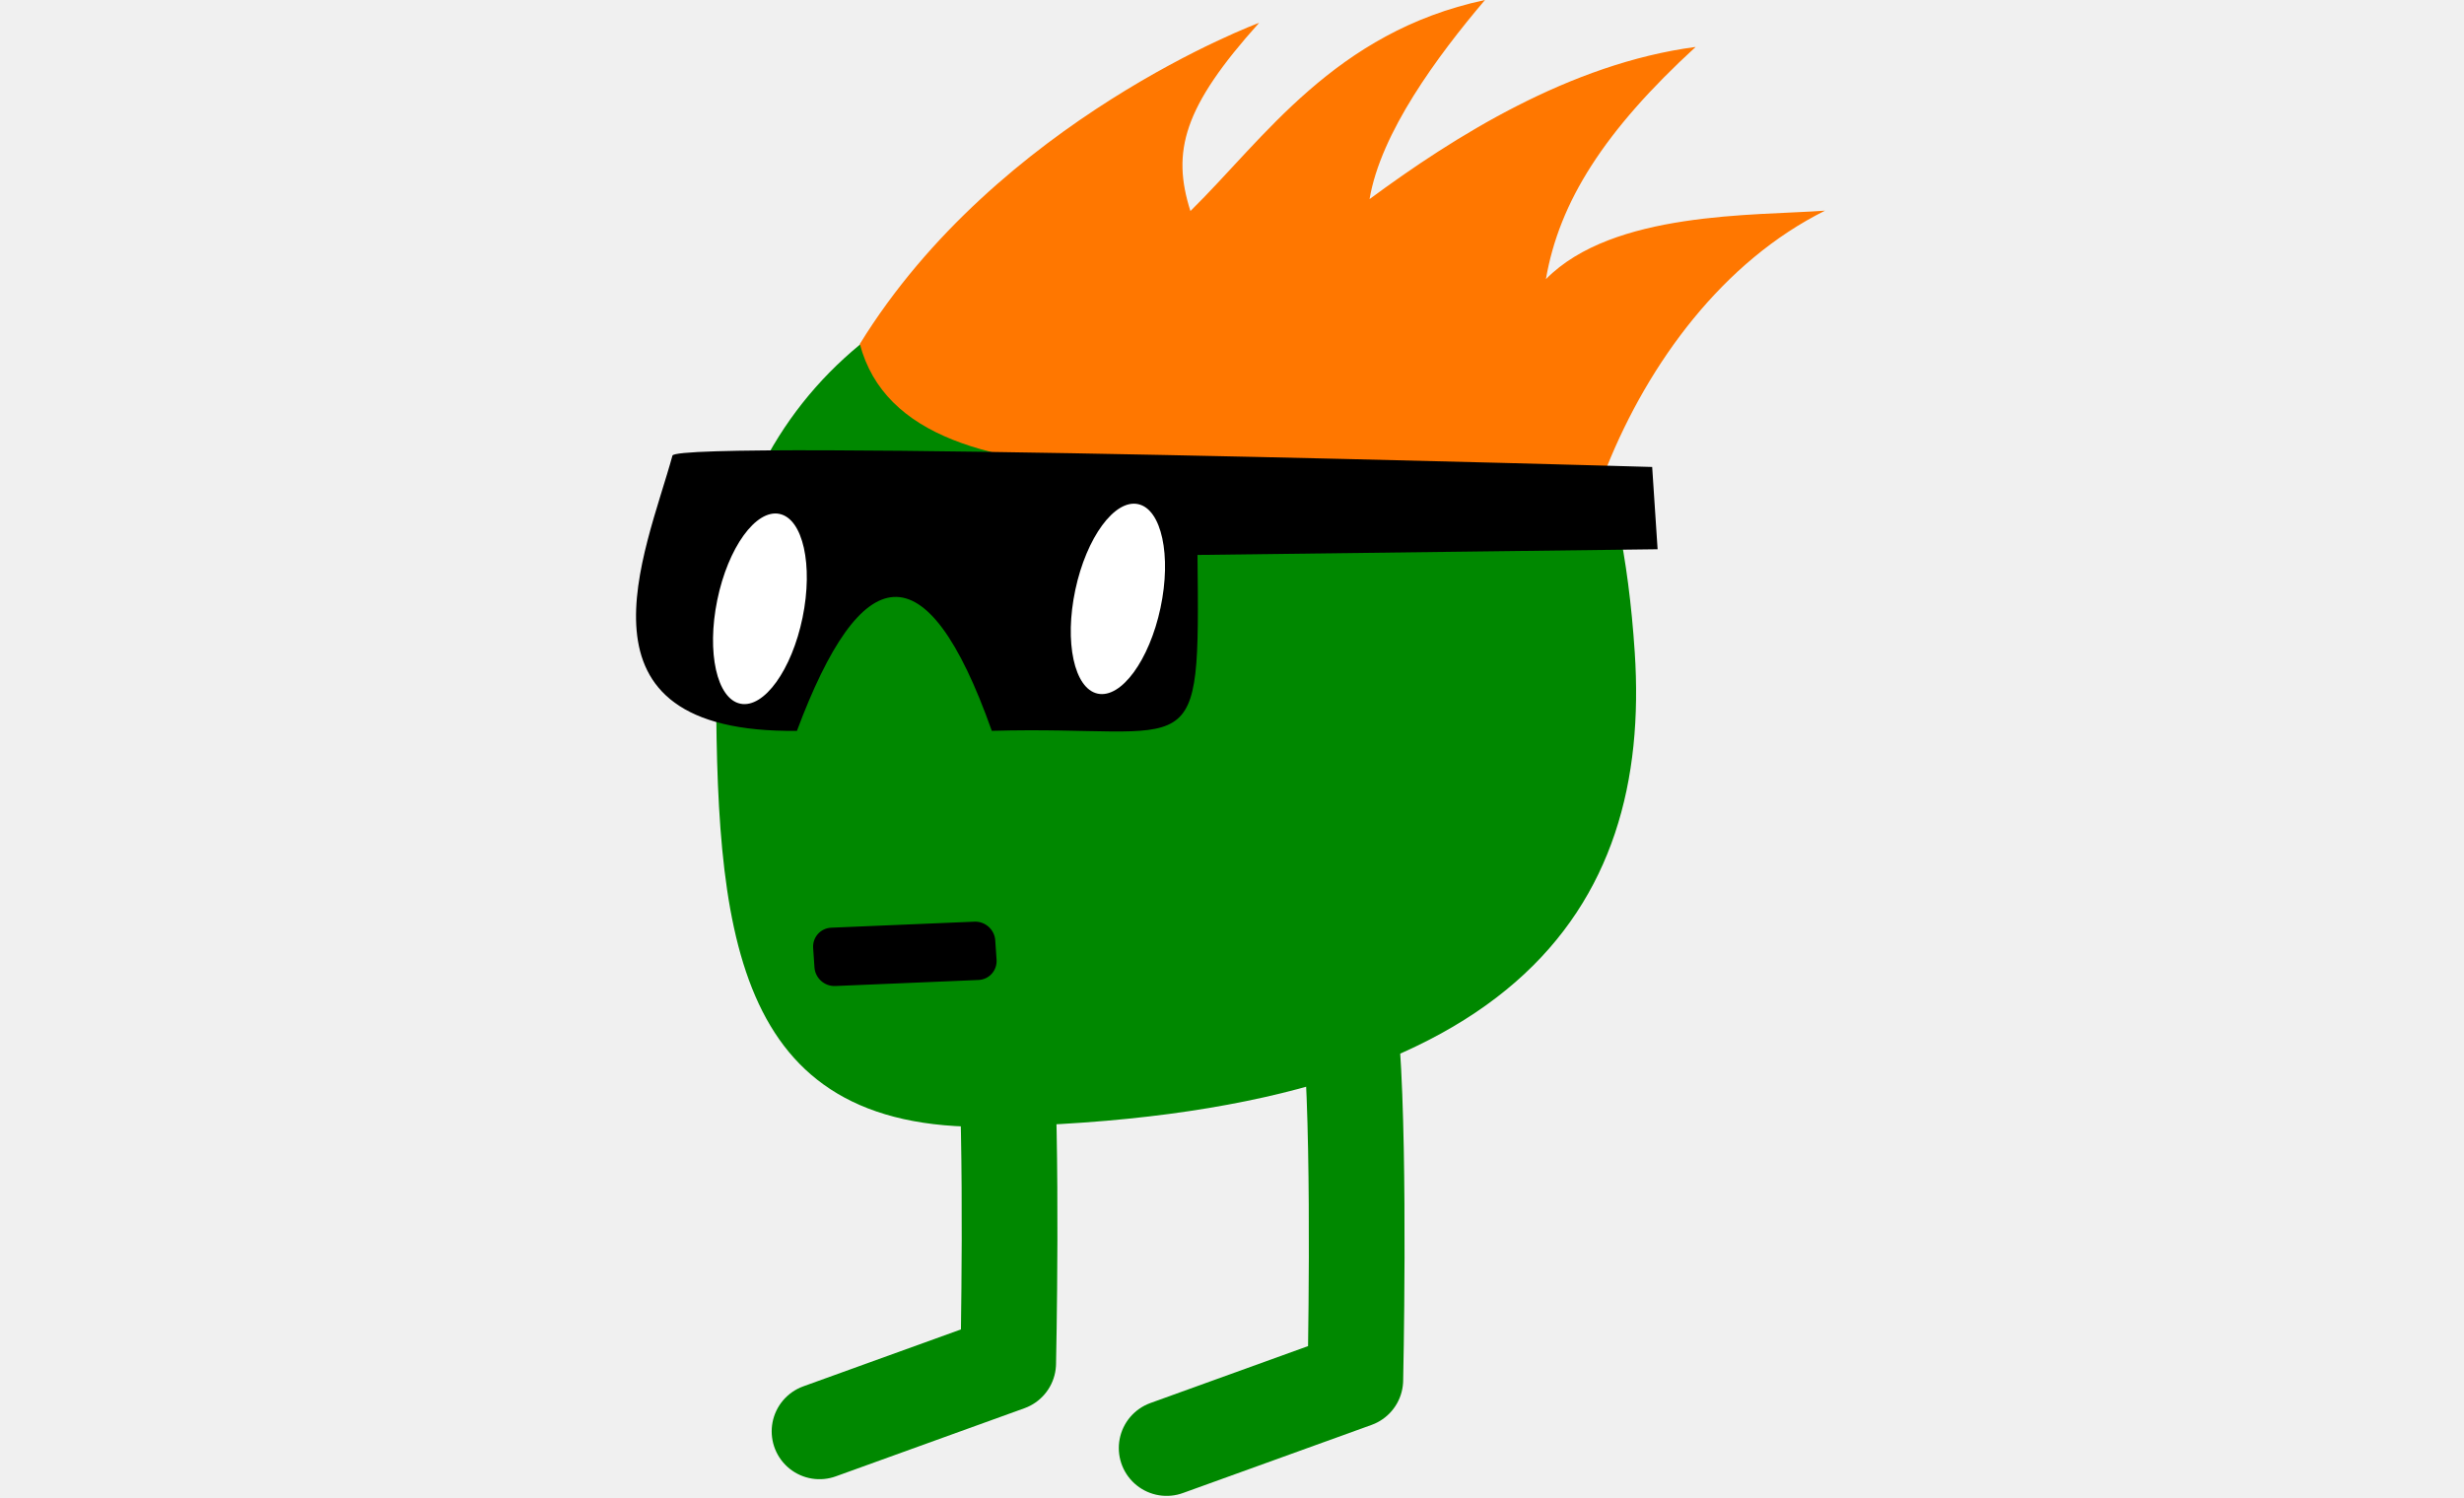
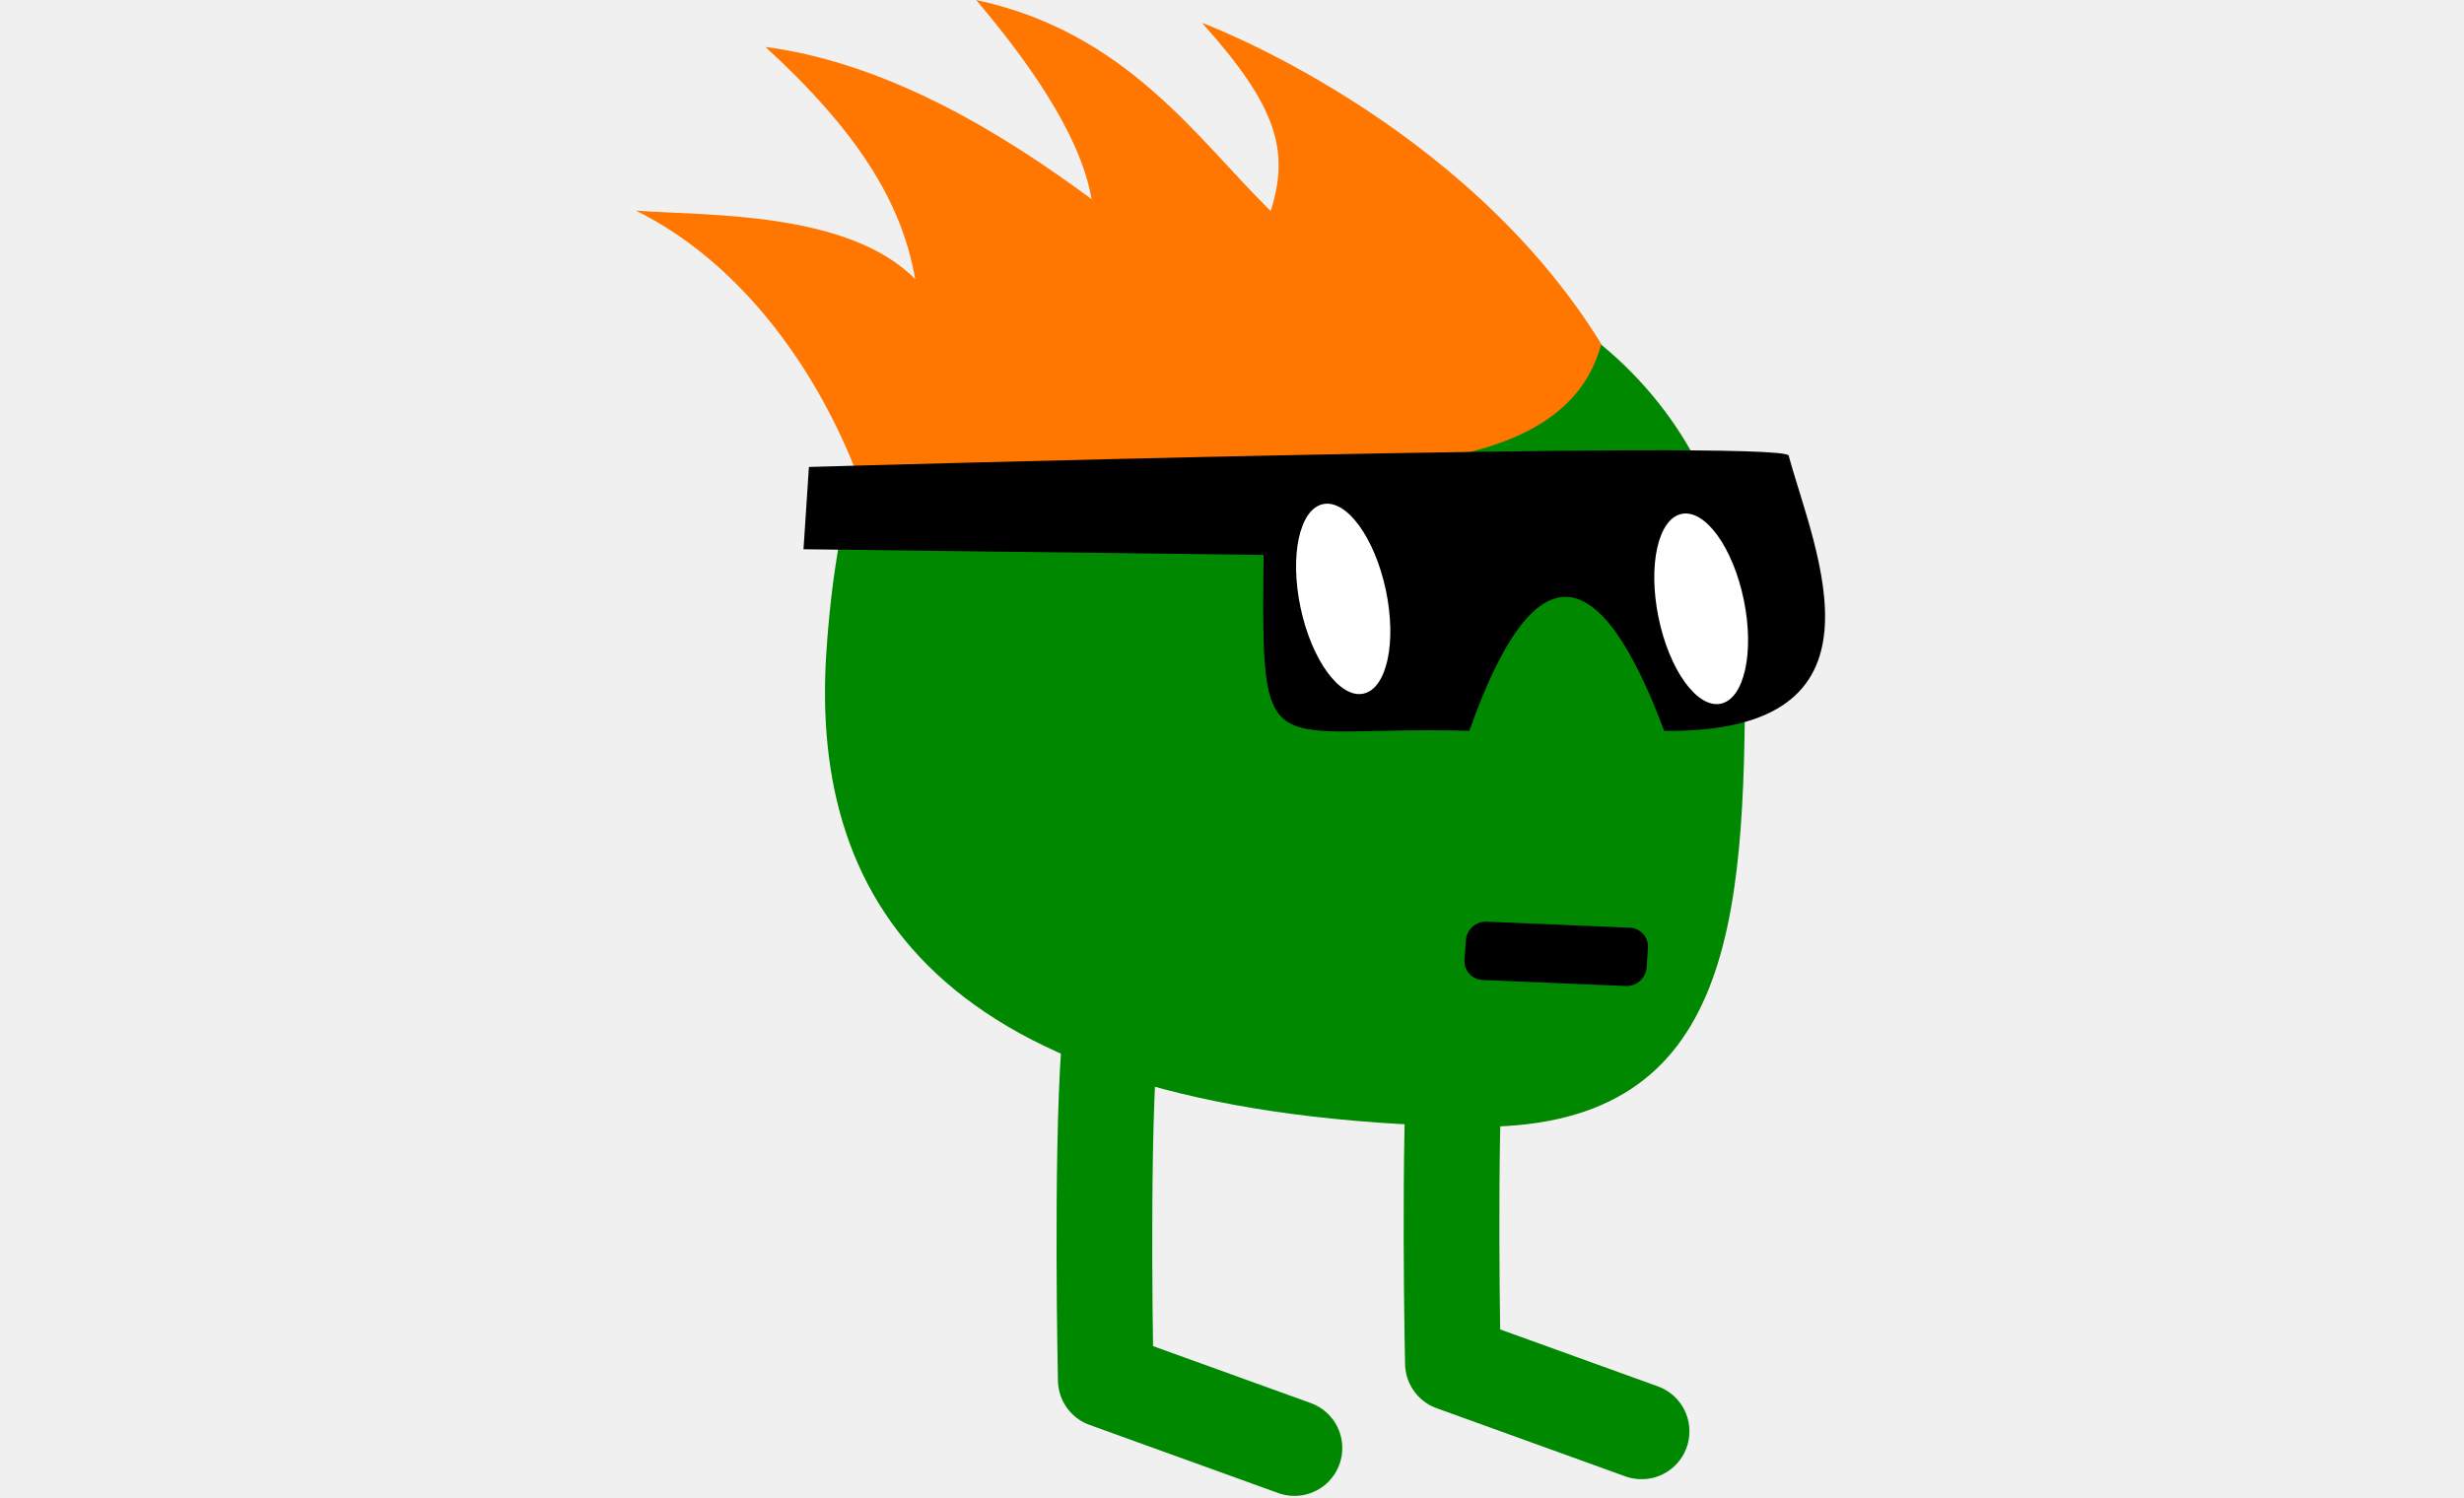
<svg xmlns="http://www.w3.org/2000/svg" width="85.818" height="52.152" id="svg2" version="1.1">
  <defs id="defs4" />
  <g id="layer1" transform="translate(1686.552,-1554.594)">
    <g id="g4255" />
-     <g id="g4286" transform="translate(179,0)">
+     <g id="g4286" transform="matrix(-1,0,0,1,-3466.387,0)">
      <g transform="translate(-128,1151)" id="g4169">
        <path id="path4171" d="m -1702.554,439.55 c 0.282,3.977 0.116,11.527 0.116,11.527 l -6.571,2.373" style="fill:none;stroke:#008800;stroke-width:3.333;stroke-linecap:round;stroke-linejoin:round;stroke-miterlimit:4;stroke-opacity:1;stroke-dasharray:none" />
        <path id="path4173" d="m -1690.464,440.131 c 0.282,3.977 0.116,11.527 0.116,11.527 l -6.571,2.373" style="fill:none;stroke:#008800;stroke-width:3.333;stroke-linecap:round;stroke-linejoin:round;stroke-miterlimit:4;stroke-opacity:1;stroke-dasharray:none" />
        <path id="path4175" d="m -1680.616,426.31 c 0.592,8.947 -4.179,16.175 -22.451,16.529 -9.078,0.176 -9.546,-6.967 -9.546,-15.998 0,-9.031 6.654,-14.761 15.733,-14.761 9.08,0 15.369,0.717 16.264,14.231 z" style="color:#000000;fill:#008800;fill-opacity:1;fill-rule:nonzero;stroke:none;stroke-width:1.576;marker:none;visibility:visible;display:inline;overflow:visible;enable-background:accumulate" />
        <path id="path4177" d="m -1707.605,415.575 c 4.817,-7.822 13.907,-11.186 13.907,-11.186 -2.639,2.935 -3.054,4.478 -2.393,6.556 2.559,-2.515 5.02,-6.231 10.259,-7.351 -1.663,1.96 -3.633,4.628 -4.02,6.935 2.925,-2.159 6.965,-4.72 11.357,-5.3 -3.181,2.919 -4.752,5.395 -5.215,8.088 2.341,-2.376 7.267,-2.205 9.723,-2.386 -3.559,1.77 -6.139,5.293 -7.601,8.927 -11.083,-0.598 -24.286,2.236 -26.017,-4.282 z" style="fill:#ff7700;fill-opacity:1;stroke:none" />
        <path id="path4179" d="m -1714.133,419.464 c 0.16,-0.585 34.124,0.395 34.124,0.395 l 0.189,2.866 -16.025,0.198 c 0.083,7.577 0.022,5.923 -7.164,6.127 -2.298,-6.486 -4.566,-5.948 -6.787,8e-4 -8.18,0.095 -5.261,-6.204 -4.336,-9.586 z" style="fill:#000000;fill-opacity:1;stroke:none" />
        <path transform="matrix(2.496999,0.5299224,-0.308065,1.447026,1537.517,3552.137)" d="m -1494.531,-1613.919 c 0,1.26 -0.266,2.281 -0.594,2.281 -0.328,0 -0.594,-1.021 -0.594,-2.281 0,-1.26 0.266,-2.281 0.594,-2.281 0.328,0 0.594,1.021 0.594,2.281 z" id="path4181" style="color:#000000;fill:#ffffff;fill-opacity:1;fill-rule:nonzero;stroke:none;stroke-width:1.576;marker:none;visibility:visible;display:inline;overflow:visible;enable-background:accumulate" />
        <path style="color:#000000;fill:#ffffff;fill-opacity:1;fill-rule:nonzero;stroke:none;stroke-width:1.576;marker:none;visibility:visible;display:inline;overflow:visible;enable-background:accumulate" id="path4183" d="m -1494.531,-1613.919 c 0,1.26 -0.266,2.281 -0.594,2.281 -0.328,0 -0.594,-1.021 -0.594,-2.281 0,-1.26 0.266,-2.281 0.594,-2.281 0.328,0 0.594,1.021 0.594,2.281 z" transform="matrix(2.500772,0.5118206,-0.2975749,1.449219,1547.62,3528.957)" />
        <rect transform="matrix(0.9991159,-0.04204107,0.06755987,0.9977152,0,0)" ry="0.679" y="363.809" x="-1735.39" height="2.036" width="6.348" id="rect4185" style="color:#000000;fill:#000000;fill-opacity:1;fill-rule:nonzero;stroke:none;stroke-width:1.576;marker:none;visibility:visible;display:inline;overflow:visible;enable-background:accumulate" />
      </g>
      <path transform="matrix(-2.799758,0,0,0.9654745,-1521.982,1026.448)" d="m 107.406,565.156 -15.344,8.875 15.344,8.844 15.344,-8.844 -15.344,-8.875 z" id="path4284" style="fill:none;stroke:none" />
    </g>
  </g>
</svg>
